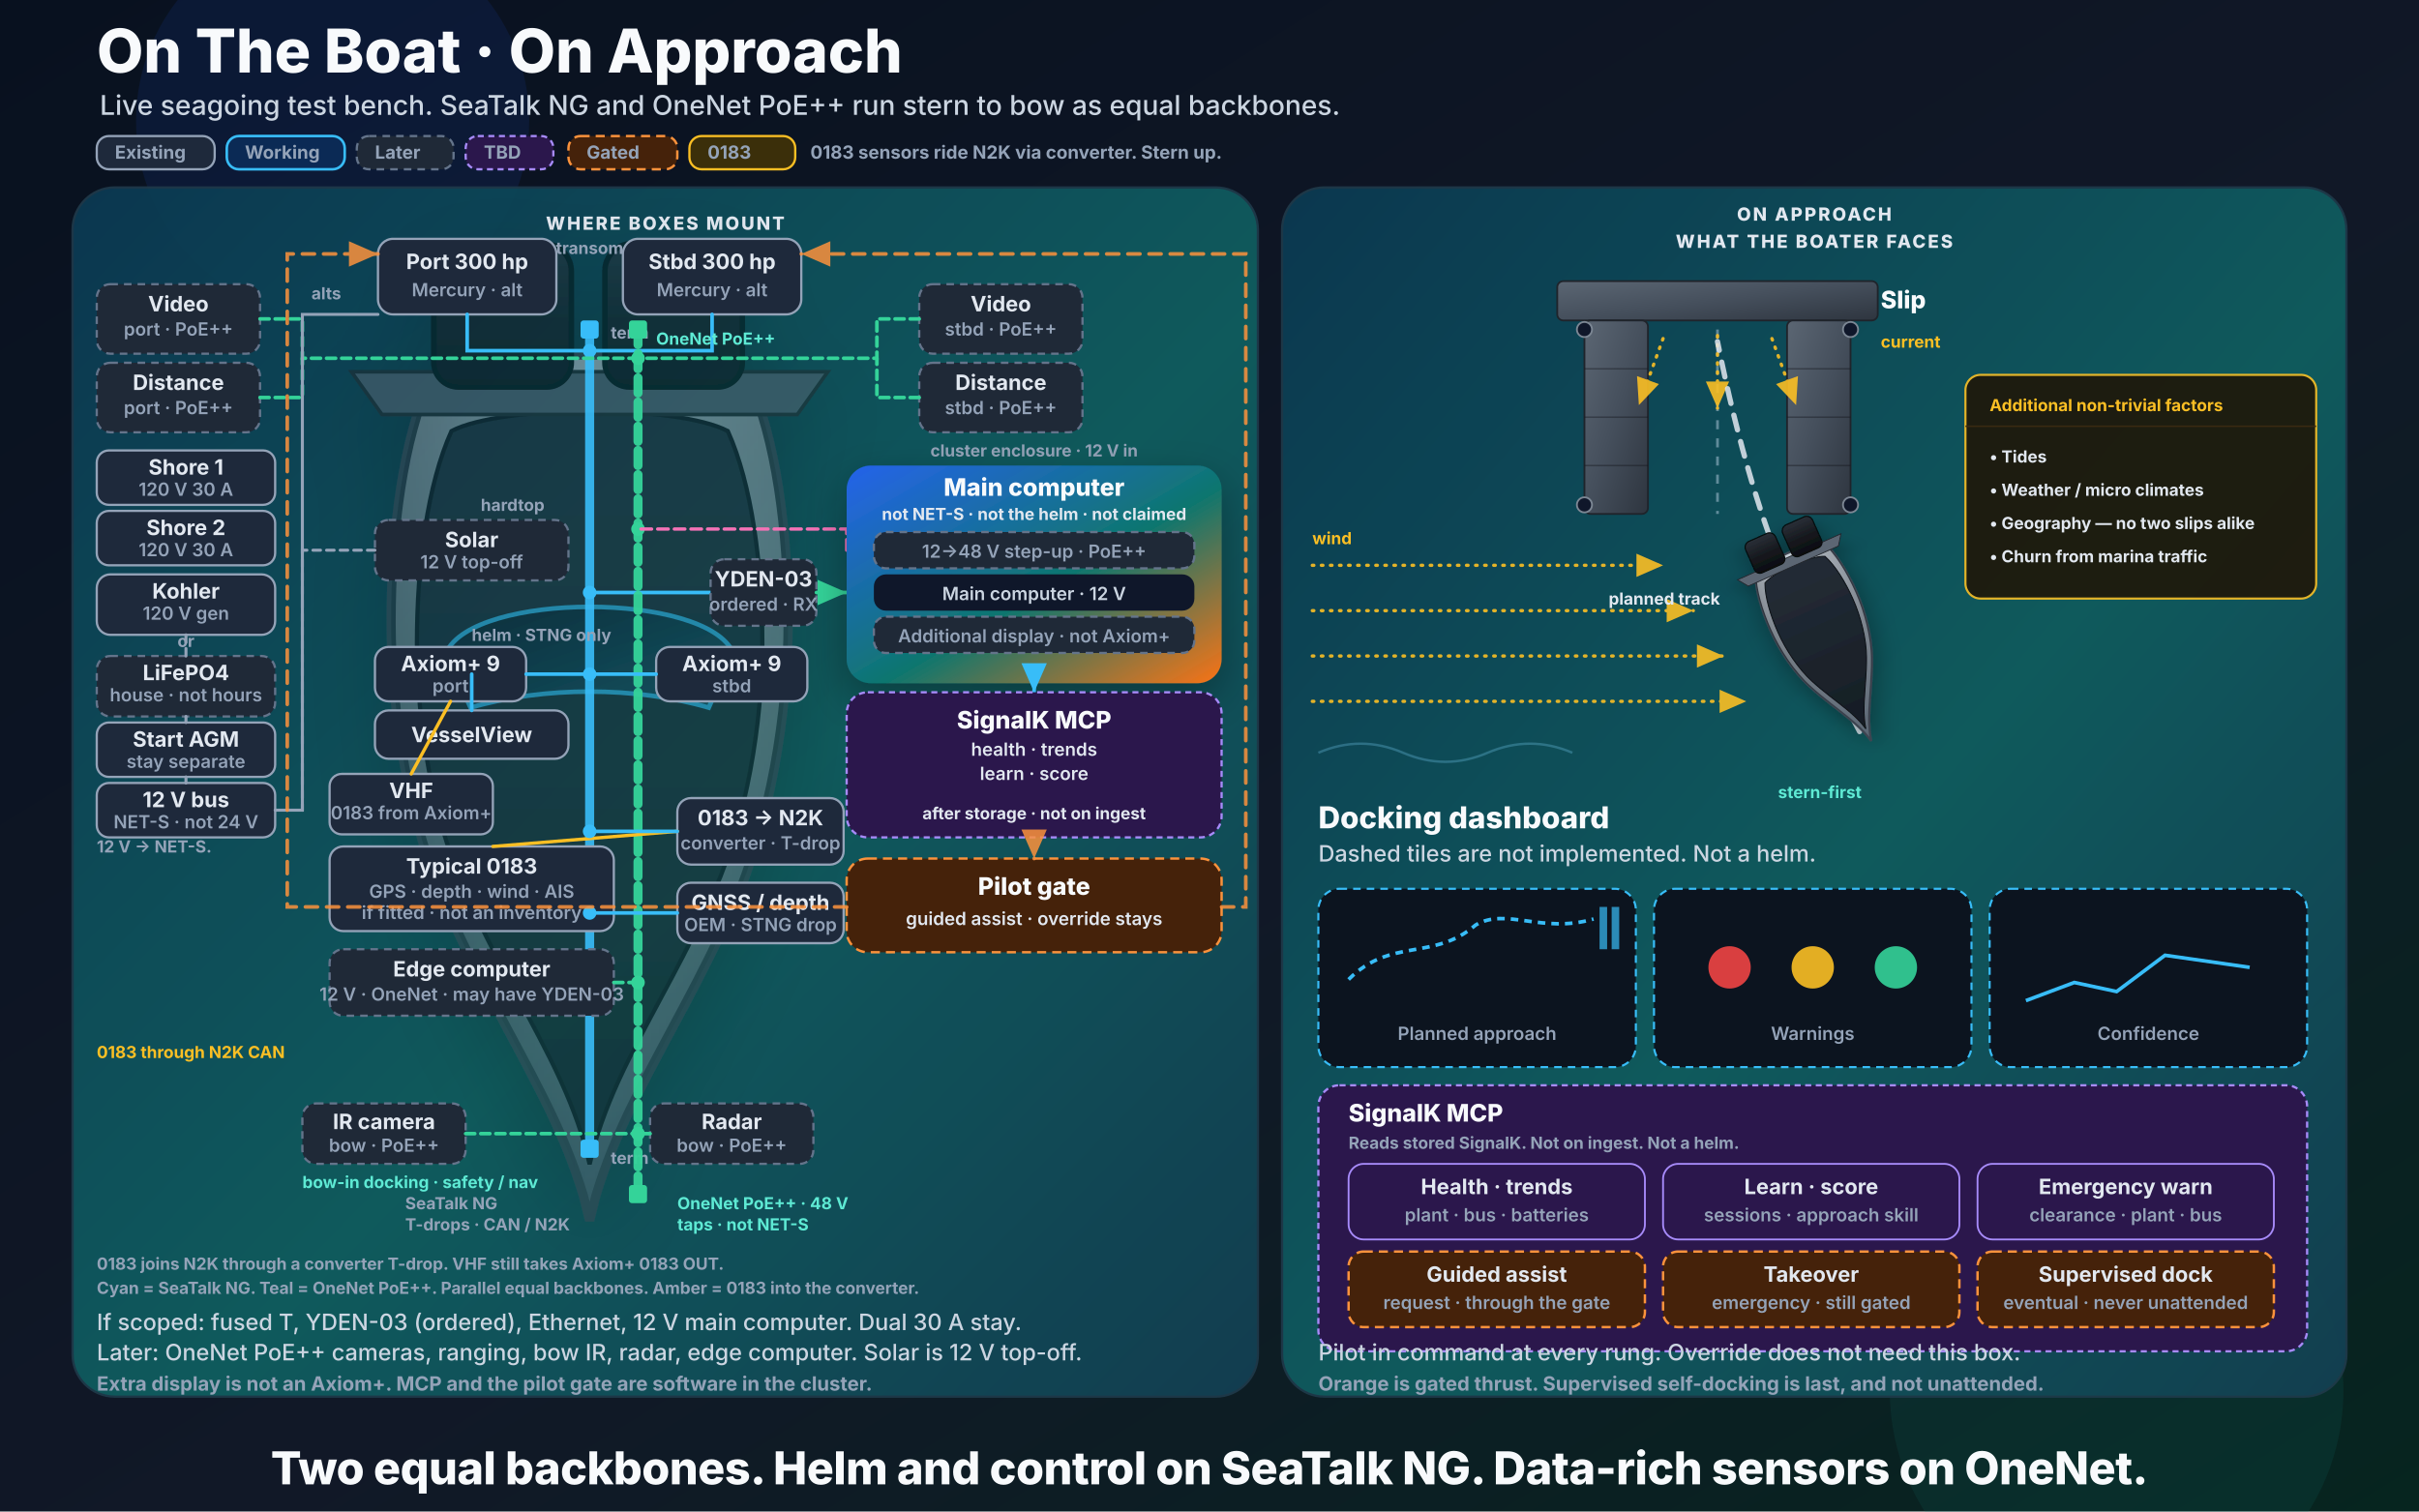
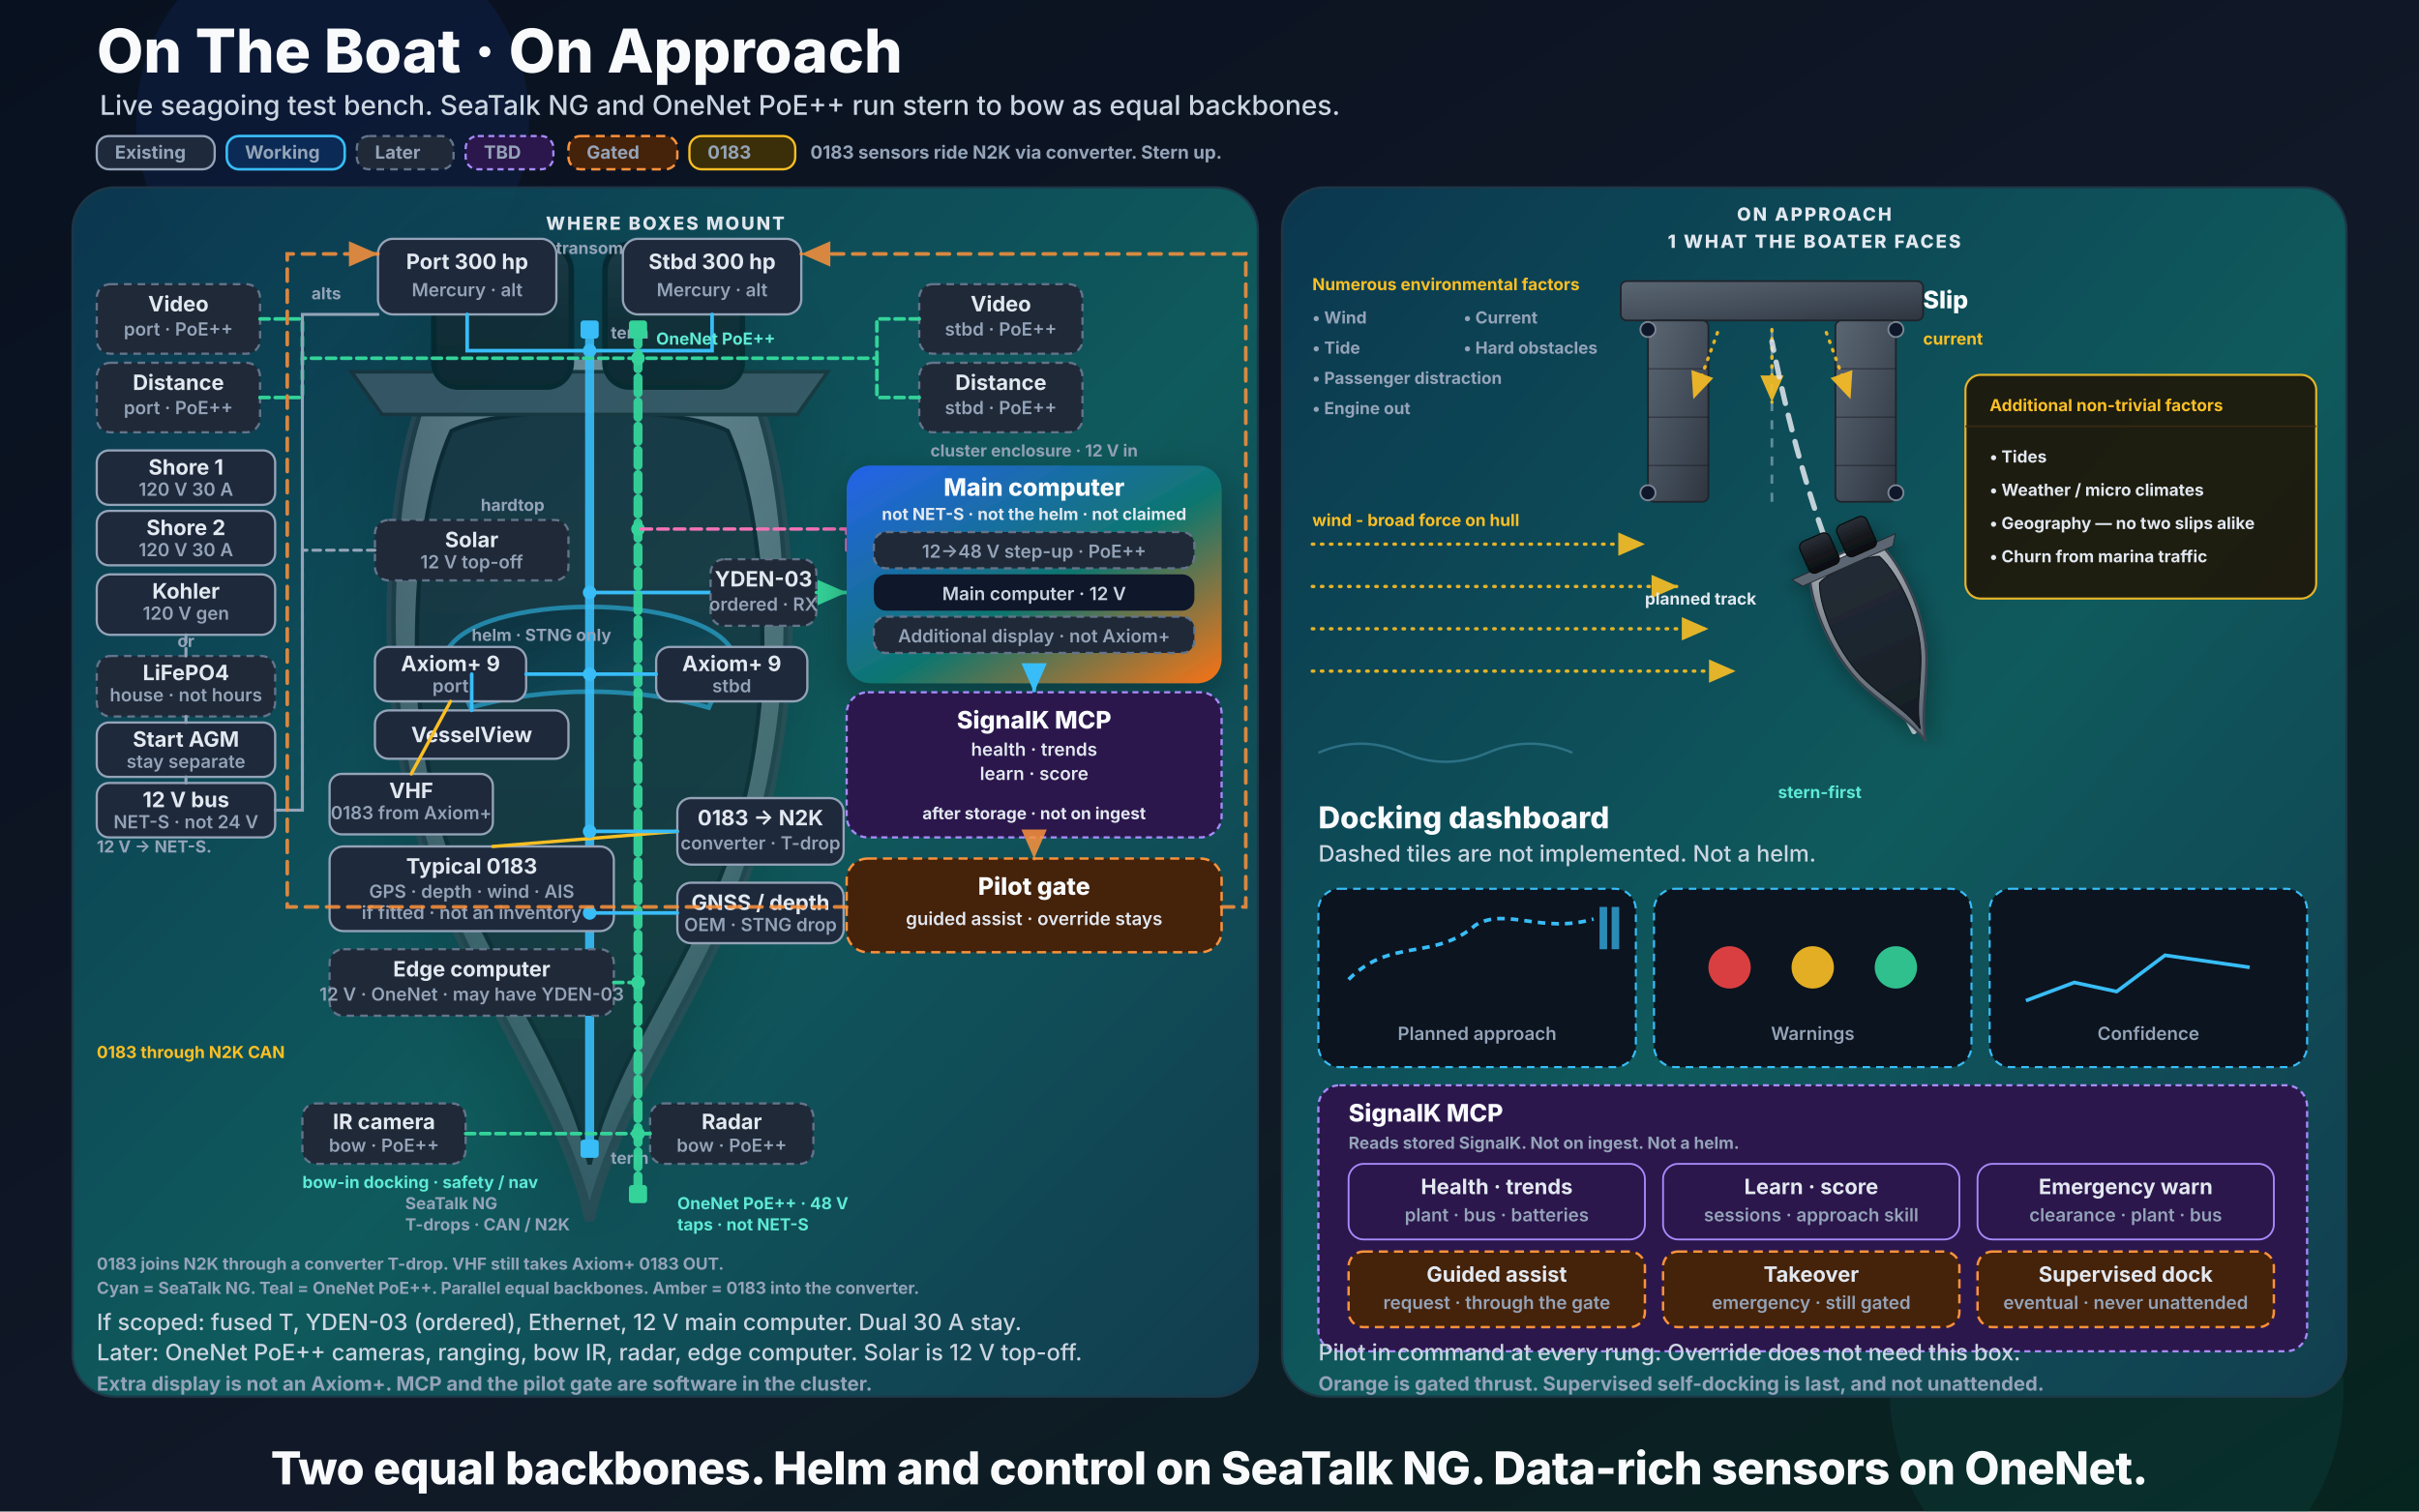
<svg xmlns="http://www.w3.org/2000/svg" width="1600" height="1000" viewBox="0 0 1600 1000" role="img" aria-labelledby="title desc">
  <defs>
    <linearGradient id="bg" x1="0" y1="0" x2="1" y2="1">
      <stop offset="0" stop-color="#08111f" />
      <stop offset="0.55" stop-color="#111827" />
      <stop offset="1" stop-color="#06251f" />
    </linearGradient>
    <linearGradient id="water" x1="0" y1="0" x2="1" y2="1">
      <stop offset="0" stop-color="#0b3a53" />
      <stop offset="0.55" stop-color="#0f5f61" />
      <stop offset="1" stop-color="#123f53" />
    </linearGradient>
    <linearGradient id="dock" x1="0" y1="0" x2="1" y2="1">
      <stop offset="0" stop-color="#5b6673" />
      <stop offset="0.5" stop-color="#454f5c" />
      <stop offset="1" stop-color="#2e353f" />
    </linearGradient>
    <linearGradient id="hull" x1="0" y1="1" x2="0" y2="0">
      <stop offset="0" stop-color="#54606d" />
      <stop offset="0.42" stop-color="#8b96a2" />
      <stop offset="0.78" stop-color="#b7c0cb" />
      <stop offset="1" stop-color="#c7cfd8" />
    </linearGradient>
    <linearGradient id="hullShade" x1="0" y1="0" x2="1" y2="0">
      <stop offset="0" stop-color="#000000" stop-opacity="0.28" />
      <stop offset="0.5" stop-color="#000000" stop-opacity="0" />
      <stop offset="1" stop-color="#000000" stop-opacity="0.22" />
    </linearGradient>
    <linearGradient id="deck" x1="0" y1="0" x2="0" y2="1">
      <stop offset="0" stop-color="#232c36" />
      <stop offset="1" stop-color="#161d24" />
    </linearGradient>
    <linearGradient id="darkGlass" x1="0" y1="0" x2="1" y2="1">
      <stop offset="0" stop-color="#0b1220" />
      <stop offset="1" stop-color="#164e63" />
    </linearGradient>
    <linearGradient id="cowl" x1="0" y1="0" x2="0" y2="1">
      <stop offset="0" stop-color="#2a2f37" />
      <stop offset="0.55" stop-color="#15181d" />
      <stop offset="1" stop-color="#0b0d10" />
    </linearGradient>
    <linearGradient id="cluster" x1="0" y1="0" x2="1" y2="1">
      <stop offset="0" stop-color="#2563eb" />
      <stop offset="0.55" stop-color="#0f766e" />
      <stop offset="1" stop-color="#f97316" />
    </linearGradient>
    <filter id="shadow" x="-20%" y="-20%" width="140%" height="140%">
      <feDropShadow dx="0" dy="10" stdDeviation="14" flood-color="#000" flood-opacity="0.32" />
    </filter>
    <marker id="arrowC" markerWidth="10" markerHeight="10" refX="8" refY="3.5" orient="auto">
      <path d="M0,0 L8,3.5 L0,7 z" fill="#38bdf8" />
    </marker>
    <marker id="arrowG" markerWidth="10" markerHeight="10" refX="8" refY="3.5" orient="auto">
      <path d="M0,0 L8,3.5 L0,7 z" fill="#34d399" />
    </marker>
    <marker id="arrowO" markerWidth="10" markerHeight="10" refX="8" refY="3.5" orient="auto">
      <path d="M0,0 L8,3.5 L0,7 z" fill="#fb923c" />
    </marker>
    <marker id="arrowH" markerWidth="10" markerHeight="10" refX="8" refY="3.5" orient="auto">
      <path d="M0,0 L8,3.5 L0,7 z" fill="#fbbf24" />
    </marker>
    <style>
      .title{font:800 40px -apple-system,BlinkMacSystemFont,"Segoe UI",sans-serif;fill:#f8fafc}
      .sub{font:500 18px -apple-system,BlinkMacSystemFont,"Segoe UI",sans-serif;fill:#cbd5e1}
      .h{font:800 20px -apple-system,BlinkMacSystemFont,"Segoe UI",sans-serif;fill:#f8fafc}
      .h2{font:800 16px -apple-system,BlinkMacSystemFont,"Segoe UI",sans-serif;fill:#f8fafc}
      .s{font:500 15px -apple-system,BlinkMacSystemFont,"Segoe UI",sans-serif;fill:#cbd5e1}
      .t{font:700 13px -apple-system,BlinkMacSystemFont,"Segoe UI",sans-serif;fill:#94a3b8}
      .key{font:700 12px -apple-system,BlinkMacSystemFont,"Segoe UI",sans-serif;fill:#94a3b8}
      .orient{font:800 12px -apple-system,BlinkMacSystemFont,"Segoe UI",sans-serif;fill:#e2e8f0;letter-spacing:1.3}
      .boxn{font:700 14px -apple-system,BlinkMacSystemFont,"Segoe UI",sans-serif;fill:#e2e8f0;text-anchor:middle}
      .boxs{font:600 12px -apple-system,BlinkMacSystemFont,"Segoe UI",sans-serif;fill:#94a3b8;text-anchor:middle}
      .tiny{font:700 11px -apple-system,BlinkMacSystemFont,"Segoe UI",sans-serif;fill:#94a3b8}
+       .lede{font:800 13px -apple-system,BlinkMacSystemFont,"Segoe UI",sans-serif;letter-spacing:0}
+       .mono{font:700 12px ui-monospace,SFMono-Regular,Menlo,Consolas,monospace;fill:#dbeafe;letter-spacing:0}
      .panel{fill:#111827;stroke:#263244;stroke-width:1.6;filter:url(#shadow)}
      .exist{fill:#1e293b;stroke:#94a3b8;stroke-width:1.5}
      .work{fill:#0b2a55;stroke:#38bdf8;stroke-width:1.7}
      .future{fill:#1f2937;stroke:#64748b;stroke-width:1.5;stroke-dasharray:5 4}
      .tbd{fill:#2b174c;stroke:#a78bfa;stroke-width:1.5;stroke-dasharray:4 3}
      .gate{fill:#45220a;stroke:#fb923c;stroke-width:1.6;stroke-dasharray:6 4}
      .laterView{fill:#0c141f;stroke:#38bdf8;stroke-width:1.4;stroke-dasharray:5 4}
      .n2k{stroke:#38bdf8;stroke-width:6;fill:none;stroke-linecap:round;opacity:0.9}
      .n2kdrop{stroke:#38bdf8;stroke-width:2.4;fill:none;stroke-linecap:round}
      .data{stroke:#38bdf8;stroke-width:2.4;fill:none;marker-end:url(#arrowC);stroke-linecap:round}
      .one{stroke:#34d399;stroke-width:6;fill:none;stroke-dasharray:10 6;stroke-linecap:round;opacity:0.95}
      .onedrop{stroke:#34d399;stroke-width:2.4;fill:none;stroke-dasharray:6 4;stroke-linecap:round}
      .oned{stroke:#34d399;stroke-width:2.4;fill:none;stroke-dasharray:7 5;marker-end:url(#arrowG);stroke-linecap:round}
      .eth{stroke:#34d399;stroke-width:2.4;fill:none;marker-end:url(#arrowG);stroke-linecap:round}
      .pwr{stroke:#94a3b8;stroke-width:2;fill:none;stroke-linecap:round}
      .pwrd{stroke:#94a3b8;stroke-width:2;fill:none;stroke-dasharray:5 4;stroke-linecap:round}
      .n0183{stroke:#fbbf24;stroke-width:2.2;fill:none;stroke-linecap:round}
      .act{stroke:#fb923c;stroke-width:2.4;fill:none;stroke-dasharray:8 6;marker-end:url(#arrowO);stroke-linecap:round;opacity:0.85}
      .plan{stroke:#e2e8f0;stroke-width:3.5;fill:none;stroke-dasharray:10 8;stroke-linecap:round;opacity:0.85}
      .hazard{stroke:#fbbf24;stroke-width:2.2;fill:none;marker-end:url(#arrowH);stroke-dasharray:1 5;stroke-linecap:round;opacity:0.9}
      .v48{stroke:#f472b6;stroke-width:2.2;fill:none;stroke-dasharray:7 4;stroke-linecap:round;stroke-linejoin:round}
      .take{font:800 30px -apple-system,BlinkMacSystemFont,"Segoe UI",sans-serif;fill:#f8fafc;letter-spacing:-0.3px}
    </style>
  </defs>
  <rect width="1600" height="1000" fill="url(#bg)" />
  <circle cx="220" cy="80" r="130" fill="#1d4ed8" opacity="0.12" />
  <circle cx="1400" cy="920" r="150" fill="#0f766e" opacity="0.14" />
  <text x="64" y="48" class="title">On The Boat · On Approach</text>
  <text x="66" y="76" class="sub">Live seagoing test bench. SeaTalk NG and OneNet PoE++ run stern to bow as equal backbones.</text>
  <rect x="64" y="90" width="78" height="22" rx="8" class="exist" />
  <text x="76" y="105" class="key">Existing</text>
  <rect x="150" y="90" width="78" height="22" rx="8" class="work" />
  <text x="162" y="105" class="key">Working</text>
  <rect x="236" y="90" width="64" height="22" rx="8" class="future" />
  <text x="248" y="105" class="key">Later</text>
  <rect x="308" y="90" width="58" height="22" rx="8" class="tbd" />
  <text x="320" y="105" class="key">TBD</text>
  <rect x="376" y="90" width="72" height="22" rx="8" class="gate" />
  <text x="388" y="105" class="key">Gated</text>
  <rect x="456" y="90" width="70" height="22" rx="8" fill="#3b2f0a" stroke="#fbbf24" stroke-width="1.5" />
  <text x="468" y="105" class="key">0183</text>
  <text x="536" y="105" class="key">0183 sensors ride N2K via converter. Stern up.</text>
  <rect x="48" y="124" width="784" height="800" rx="28" fill="url(#water)" opacity="0.92" stroke="#1e3a4a" stroke-width="1.5" />
  <text x="440" y="152" text-anchor="middle" class="orient">WHERE BOXES MOUNT</text>
  <g id="hull" opacity="0.5" transform="translate(390 250) scale(2.02) translate(-533 -332)" filter="url(#shadow)">
    <path d="M481 332 C472 352 468 382 468 412 C468 442 474 478 486 505 C496 528 508 548 518 568 C524 580 528 590 531 600 L533 608 L535 600 C538 590 542 580 548 568 C558 548 570 528 580 505 C592 478 598 442 598 412 C598 382 594 352 585 332 C566 322 500 322 481 332 Z" fill="url(#hull)" stroke="#3d4551" stroke-width="3" />
    <path d="M481 332 C472 352 468 382 468 412 C468 442 474 478 486 505 C496 528 508 548 518 568 C524 580 528 590 531 600 L533 608 L535 600 C538 590 542 580 548 568 C558 548 570 528 580 505 C592 478 598 442 598 412 C598 382 594 352 585 332 C566 322 500 322 481 332 Z" fill="url(#hullShade)" />
    <path d="M481 332 C472 352 468 382 468 412 C468 442 474 478 486 505 C496 528 508 548 518 568 C524 580 528 590 531 600 L533 608 L535 600 C538 590 542 580 548 568 C558 548 570 528 580 505 C592 478 598 442 598 412 C598 382 594 352 585 332 C566 322 500 322 481 332 Z" fill="url(#deck)" stroke="#0d1116" stroke-width="1.6" transform="translate(533 466) scale(0.87) translate(-533 -466)" />
    <path d="M455 330 L611 330 L601 344 L465 344 Z" fill="#5c6673" stroke="#22262c" stroke-width="1.2" />
    <path d="M491 288 h27 a9 9 0 0 1 9 9 v30 a8 8 0 0 1 -8 8 h-29 a8 8 0 0 1 -8 -8 v-30 a9 9 0 0 1 9 -9 Z" fill="url(#cowl)" stroke="#05070a" stroke-width="1.8" />
    <path d="M547 288 h27 a9 9 0 0 1 9 9 v30 a8 8 0 0 1 -8 8 h-29 a8 8 0 0 1 -8 -8 v-30 a9 9 0 0 1 9 -9 Z" fill="url(#cowl)" stroke="#05070a" stroke-width="1.8" />
    <path d="M486 422 C495 402 571 402 580 422 L572 440 C548 433 518 433 494 440 Z" fill="url(#darkGlass)" stroke="#38bdf8" stroke-width="1.5" />
  </g>
  <text x="390" y="168" text-anchor="middle" class="tiny">transom</text>
  <rect x="250" y="158" width="118" height="50" rx="10" class="exist" />
  <text x="309" y="178" class="boxn">Port 300 hp</text>
  <text x="309" y="196" class="boxs">Mercury · alt</text>
  <rect x="412" y="158" width="118" height="50" rx="10" class="exist" />
  <text x="471" y="178" class="boxn">Stbd 300 hp</text>
  <text x="471" y="196" class="boxs">Mercury · alt</text>
  <rect x="64" y="188" width="108" height="46" rx="9" class="future" />
  <text x="118" y="206" class="boxn">Video</text>
  <text x="118" y="222" class="boxs">port · PoE++</text>
  <rect x="64" y="240" width="108" height="46" rx="9" class="future" />
  <text x="118" y="258" class="boxn">Distance</text>
  <text x="118" y="274" class="boxs">port · PoE++</text>
  <rect x="608" y="188" width="108" height="46" rx="9" class="future" />
  <text x="662" y="206" class="boxn">Video</text>
  <text x="662" y="222" class="boxs">stbd · PoE++</text>
  <rect x="608" y="240" width="108" height="46" rx="9" class="future" />
  <text x="662" y="258" class="boxn">Distance</text>
  <text x="662" y="274" class="boxs">stbd · PoE++</text>
  <path d="M390 218 L390 760" class="n2k" />
  <rect x="384" y="212" width="12" height="12" rx="2" fill="#38bdf8" />
  <rect x="384" y="754" width="12" height="12" rx="2" fill="#38bdf8" />
  <text x="404" y="224" class="tiny">term</text>
  <text x="404" y="770" class="tiny">term</text>
  <path d="M309 208 L309 232 L390 232" class="n2kdrop" />
  <path d="M471 208 L471 232 L390 232" class="n2kdrop" />
  <circle cx="390" cy="232" r="4.5" fill="#38bdf8" />
  <path d="M390 392 L470 392" class="n2kdrop" />
  <circle cx="390" cy="392" r="4.5" fill="#38bdf8" />
  <text x="268" y="800" class="tiny">SeaTalk NG</text>
  <text x="268" y="814" class="tiny">T-drops · CAN / N2K</text>
  <rect x="470" y="370" width="70" height="44" rx="9" class="future" />
  <text x="505" y="388" class="boxn">YDEN-03</text>
  <text x="505" y="404" class="boxs">ordered · RX</text>
  <path d="M540 392 L560 392" class="eth" />
  <path d="M422 218 L422 790" class="one" />
  <rect x="416" y="212" width="12" height="12" rx="2" fill="#34d399" />
  <rect x="416" y="784" width="12" height="12" rx="2" fill="#34d399" />
  <path d="M172 211 H200 V237 H422" class="onedrop" />
  <path d="M172 263 H200 V237" class="onedrop" />
  <path d="M608 211 H580 V237 H422" class="onedrop" />
  <path d="M608 263 H580 V237" class="onedrop" />
  <circle cx="422" cy="237" r="4.5" fill="#34d399" />
  <circle cx="422" cy="350" r="4.5" fill="#34d399" />
  <circle cx="422" cy="650" r="4.5" fill="#34d399" />
  <circle cx="422" cy="750" r="4.5" fill="#34d399" />
  <path d="M560 364 V350 H422" class="v48" />
  <text x="434" y="228" class="tiny" style="fill:#5eead4">OneNet PoE++</text>
  <text x="448" y="800" class="tiny" style="fill:#5eead4">OneNet PoE++ · 48 V</text>
  <text x="448" y="814" class="tiny" style="fill:#5eead4">taps · not NET-S</text>
  <text x="318" y="338" class="tiny">hardtop</text>
  <rect x="248" y="344" width="128" height="40" rx="9" class="future" />
  <text x="312" y="362" class="boxn">Solar</text>
  <text x="312" y="376" class="boxs">12 V top-off</text>
  <path d="M248 364 H200 V536" class="pwrd" />
  <text x="312" y="424" class="tiny">helm · STNG only</text>
  <rect x="248" y="428" width="100" height="36" rx="9" class="exist" />
  <text x="298" y="444" class="boxn">Axiom+ 9</text>
  <text x="298" y="458" class="boxs">port</text>
  <path d="M348 446 H390" class="n2kdrop" />
  <rect x="434" y="428" width="100" height="36" rx="9" class="exist" />
  <text x="484" y="444" class="boxn">Axiom+ 9</text>
  <text x="484" y="458" class="boxs">stbd</text>
  <path d="M434 446 L390 446" class="n2kdrop" />
  <circle cx="390" cy="446" r="4.5" fill="#38bdf8" />
  <rect x="248" y="470" width="128" height="32" rx="9" class="exist" />
  <text x="312" y="491" class="boxn">VesselView</text>
  <path d="M312 470 V446" class="n2kdrop" />
  <rect x="218" y="512" width="108" height="40" rx="8" class="exist" />
  <text x="272" y="528" class="boxn">VHF</text>
  <text x="272" y="542" class="boxs">0183 from Axiom+</text>
  <rect x="218" y="560" width="188" height="56" rx="9" class="exist" />
  <text x="312" y="578" class="boxn">Typical 0183</text>
  <text x="312" y="594" class="boxs">GPS · depth · wind · AIS</text>
  <text x="312" y="608" class="boxs">if fitted · not an inventory</text>
  <rect x="448" y="528" width="110" height="44" rx="9" class="exist" />
  <text x="503" y="546" class="boxn">0183 → N2K</text>
  <text x="503" y="562" class="boxs">converter · T-drop</text>
  <path d="M326 560 L448 550" class="n0183" />
  <path d="M448 550 L390 550" class="n2kdrop" />
  <circle cx="390" cy="550" r="4.5" fill="#38bdf8" />
  <path d="M298 464 L272 512" class="n0183" />
  <rect x="448" y="584" width="110" height="40" rx="9" class="exist" />
  <text x="503" y="602" class="boxn">GNSS / depth</text>
  <text x="503" y="616" class="boxs">OEM · STNG drop</text>
  <path d="M448 604 L390 604" class="n2kdrop" />
  <circle cx="390" cy="604" r="4.5" fill="#38bdf8" />
  <text x="64" y="700" class="tiny" style="fill:#fbbf24">0183 through N2K CAN</text>
  <rect x="64" y="298" width="118" height="36" rx="8" class="exist" />
  <text x="123" y="314" class="boxn">Shore 1</text>
  <text x="123" y="328" class="boxs">120 V 30 A</text>
  <rect x="64" y="338" width="118" height="36" rx="8" class="exist" />
  <text x="123" y="354" class="boxn">Shore 2</text>
  <text x="123" y="368" class="boxs">120 V 30 A</text>
  <rect x="64" y="380" width="118" height="40" rx="9" class="exist" />
  <text x="123" y="396" class="boxn">Kohler</text>
  <text x="123" y="410" class="boxs">120 V gen</text>
  <text x="123" y="428" text-anchor="middle" class="tiny">or</text>
  <rect x="64" y="434" width="118" height="40" rx="9" class="future" />
  <text x="123" y="450" class="boxn">LiFePO4</text>
  <text x="123" y="464" class="boxs">house · not hours</text>
  <rect x="64" y="478" width="118" height="36" rx="8" class="exist" />
  <text x="123" y="494" class="boxn">Start AGM</text>
  <text x="123" y="508" class="boxs">stay separate</text>
  <rect x="64" y="518" width="118" height="36" rx="8" class="exist" />
  <text x="123" y="534" class="boxn">12 V bus</text>
  <text x="123" y="548" class="boxs">NET-S · not 24 V</text>
  <path d="M123 420 V434" class="pwrd" />
  <path d="M123 474 V478" class="pwr" />
  <path d="M123 514 V518" class="pwr" />
  <path d="M250 208 H200 V536 H182" class="pwr" />
  <text x="206" y="198" class="tiny">alts</text>
  <text x="64" y="564" class="tiny">12 V → NET-S.</text>
  <text x="684" y="302" text-anchor="middle" class="tiny">cluster enclosure · 12 V in</text>
  <rect x="560" y="308" width="248" height="144" rx="16" fill="url(#cluster)" filter="url(#shadow)" />
  <text x="684" y="328" text-anchor="middle" class="h2">Main computer</text>
  <text x="684" y="344" text-anchor="middle" class="tiny" style="fill:#e2e8f0">not NET-S · not the helm · not claimed</text>
  <rect x="578" y="352" width="212" height="24" rx="8" class="future" />
  <text x="684" y="369" text-anchor="middle" class="boxs">12→48 V step-up · PoE++</text>
  <rect x="578" y="380" width="212" height="24" rx="8" fill="#0f172a" />
  <text x="684" y="397" text-anchor="middle" class="boxs" style="fill:#cbd5e1">Main computer · 12 V</text>
  <rect x="578" y="408" width="212" height="24" rx="8" class="future" />
  <text x="684" y="425" text-anchor="middle" class="boxs">Additional display · not Axiom+</text>
  <rect x="218" y="628" width="188" height="44" rx="9" class="future" />
  <text x="312" y="646" class="boxn">Edge computer</text>
  <text x="312" y="662" class="boxs">12 V · OneNet · may have YDEN-03</text>
  <path d="M406 650 H422" class="onedrop" />
  <path d="M684 452 L684 458" class="data" />
  <rect x="560" y="458" width="248" height="96" rx="14" class="tbd" />
  <text x="684" y="482" text-anchor="middle" class="h2">SignalK MCP</text>
  <text x="684" y="500" text-anchor="middle" class="boxs" style="fill:#e2e8f0">health · trends</text>
  <text x="684" y="516" text-anchor="middle" class="boxs" style="fill:#e2e8f0">learn · score</text>
  <text x="684" y="542" text-anchor="middle" class="tiny" style="fill:#e2e8f0">after storage · not on ingest</text>
  <rect x="560" y="568" width="248" height="62" rx="14" class="gate" />
  <text x="684" y="592" text-anchor="middle" class="h2">Pilot gate</text>
  <text x="684" y="612" text-anchor="middle" class="boxs" style="fill:#e2e8f0">guided assist · override stays</text>
  <path d="M684 554 L684 568" class="act" />
  <path d="M560 600 H190 V168 H250" class="act" />
  <path d="M808 600 H824 V168 H530" class="act" />
  <rect x="200" y="730" width="108" height="40" rx="9" class="future" />
  <text x="254" y="747" class="boxn">IR camera</text>
  <text x="254" y="762" class="boxs">bow · PoE++</text>
  <path d="M308 750 H422" class="onedrop" />
  <rect x="430" y="730" width="108" height="40" rx="9" class="future" />
  <text x="484" y="747" class="boxn">Radar</text>
  <text x="484" y="762" class="boxs">bow · PoE++</text>
  <path d="M430 750 H422" class="onedrop" />
  <text x="200" y="786" class="tiny" style="fill:#5eead4">bow-in docking · safety / nav</text>
  <text x="64" y="840" class="tiny">0183 joins N2K through a converter T-drop. VHF still takes Axiom+ 0183 OUT.</text>
  <text x="64" y="856" class="tiny">Cyan = SeaTalk NG. Teal = OneNet PoE++. Parallel equal backbones. Amber = 0183 into the converter.</text>
  <text x="64" y="880" class="s">If scoped: fused T, YDEN-03 (ordered), Ethernet, 12 V main computer. Dual 30 A stay.</text>
  <text x="64" y="900" class="s">Later: OneNet PoE++ cameras, ranging, bow IR, radar, edge computer. Solar is 12 V top-off.</text>
  <text x="64" y="920" class="t">Extra display is not an Axiom+. MCP and the pilot gate are software in the cluster.</text>
  <rect x="848" y="124" width="704" height="800" rx="28" fill="url(#water)" opacity="0.92" stroke="#1e3a4a" stroke-width="1.5" />
  <text x="1200" y="146" text-anchor="middle" class="orient">ON APPROACH</text>
-   <text x="1200" y="164" text-anchor="middle" class="orient">WHAT THE BOATER FACES</text>
+   <text x="1200" y="164" text-anchor="middle" class="orient">1  WHAT THE BOATER FACES</text>
+   <g id="approach-env">
+     <text x="868" y="192" class="tiny" style="fill:#fbbf24">Numerous environmental factors</text>
+     <text x="868" y="214" class="tiny">• Wind</text>
+     <text x="968" y="214" class="tiny">• Current</text>
+     <text x="868" y="234" class="tiny">• Tide</text>
+     <text x="968" y="234" class="tiny">• Hard obstacles</text>
+     <text x="868" y="254" class="tiny">• Passenger distraction</text>
+     <text x="868" y="274" class="tiny">• Engine out</text>
+   </g>
  <g id="approach-slip">
-     <rect x="1030" y="186" width="212" height="26" rx="4" fill="url(#dock)" stroke="#1f242b" stroke-width="1.2" />
-     <rect x="1048" y="212" width="42" height="128" rx="4" fill="url(#dock)" stroke="#1f242b" stroke-width="1.2" />
-     <rect x="1182" y="212" width="42" height="128" rx="4" fill="url(#dock)" stroke="#1f242b" stroke-width="1.2" />
-     <line x1="1048" y1="244" x2="1090" y2="244" stroke="#12151a" opacity="0.4" />
-     <line x1="1048" y1="276" x2="1090" y2="276" stroke="#12151a" opacity="0.4" />
-     <line x1="1048" y1="308" x2="1090" y2="308" stroke="#12151a" opacity="0.4" />
-     <line x1="1182" y1="244" x2="1224" y2="244" stroke="#12151a" opacity="0.4" />
-     <line x1="1182" y1="276" x2="1224" y2="276" stroke="#12151a" opacity="0.4" />
-     <line x1="1182" y1="308" x2="1224" y2="308" stroke="#12151a" opacity="0.4" />
-     <circle cx="1048" cy="218" r="5" fill="#0f172a" stroke="#7c8794" stroke-width="1.2" />
-     <circle cx="1224" cy="218" r="5" fill="#0f172a" stroke="#7c8794" stroke-width="1.2" />
-     <circle cx="1048" cy="334" r="5" fill="#0f172a" stroke="#7c8794" stroke-width="1.2" />
-     <circle cx="1224" cy="334" r="5" fill="#0f172a" stroke="#7c8794" stroke-width="1.2" />
-     <text x="1244" y="204" class="h2">Slip</text>
-     <path d="M1136 218 L1136 340" stroke="#dbeafe" stroke-width="1.8" stroke-dasharray="6 6" opacity="0.4" />
+     <rect x="1072" y="186" width="200" height="26" rx="4" fill="url(#dock)" stroke="#1f242b" stroke-width="1.2" />
+     <rect x="1090" y="212" width="40" height="120" rx="4" fill="url(#dock)" stroke="#1f242b" stroke-width="1.2" />
+     <rect x="1214" y="212" width="40" height="120" rx="4" fill="url(#dock)" stroke="#1f242b" stroke-width="1.2" />
+     <line x1="1090" y1="244" x2="1130" y2="244" stroke="#12151a" opacity="0.4" />
+     <line x1="1090" y1="276" x2="1130" y2="276" stroke="#12151a" opacity="0.4" />
+     <line x1="1090" y1="308" x2="1130" y2="308" stroke="#12151a" opacity="0.4" />
+     <line x1="1214" y1="244" x2="1254" y2="244" stroke="#12151a" opacity="0.4" />
+     <line x1="1214" y1="276" x2="1254" y2="276" stroke="#12151a" opacity="0.4" />
+     <line x1="1214" y1="308" x2="1254" y2="308" stroke="#12151a" opacity="0.4" />
+     <circle cx="1090" cy="218" r="5" fill="#0f172a" stroke="#7c8794" stroke-width="1.2" />
+     <circle cx="1254" cy="218" r="5" fill="#0f172a" stroke="#7c8794" stroke-width="1.2" />
+     <circle cx="1090" cy="326" r="5" fill="#0f172a" stroke="#7c8794" stroke-width="1.2" />
+     <circle cx="1254" cy="326" r="5" fill="#0f172a" stroke="#7c8794" stroke-width="1.2" />
+     <text x="1272" y="204" class="h2">Slip</text>
+     <path d="M1172 218 L1172 332" stroke="#dbeafe" stroke-width="1.8" stroke-dasharray="6 6" opacity="0.4" />
  </g>
  <g id="approach-wind">
-     <path d="M868 374 L1100 374" class="hazard" />
-     <path d="M868 404 L1120 404" class="hazard" />
-     <path d="M868 434 L1140 434" class="hazard" />
-     <path d="M868 464 L1155 464" class="hazard" />
-     <text x="868" y="360" class="tiny" style="fill:#fbbf24">wind</text>
+     <path d="M868 360 L1088 360" class="hazard" />
+     <path d="M868 388 L1110 388" class="hazard" />
+     <path d="M868 416 L1130 416" class="hazard" />
+     <path d="M868 444 L1148 444" class="hazard" />
+     <text x="868" y="348" class="tiny" style="fill:#fbbf24">wind - broad force on hull</text>
  </g>
  <g id="approach-current">
-     <path d="M1100 224 L1084 268" class="hazard" />
-     <path d="M1136 222 L1136 270" class="hazard" />
-     <path d="M1172 224 L1188 268" class="hazard" />
-     <text x="1244" y="230" class="tiny" style="fill:#fbbf24">current</text>
-   </g>
-   <path d="M1230 484 C1200 426 1164 366 1136 226" class="plan" />
-   <text x="1064" y="400" class="tiny" style="fill:#e2e8f0">planned track</text>
-   <g transform="translate(1210 428) rotate(-24) scale(0.48) translate(-533 -466)" filter="url(#shadow)">
+     <path d="M1136 220 L1120 264" class="hazard" />
+     <path d="M1172 218 L1172 266" class="hazard" />
+     <path d="M1208 220 L1224 264" class="hazard" />
+     <text x="1272" y="228" class="tiny" style="fill:#fbbf24">current</text>
+   </g>
+   <path d="M1266 484 C1236 426 1200 366 1172 226" class="plan" />
+   <text x="1088" y="400" class="tiny" style="fill:#e2e8f0">planned track</text>
+   <g transform="translate(1246 428) rotate(-24) scale(0.48) translate(-533 -466)" filter="url(#shadow)">
    <path d="M481 332 C472 352 468 382 468 412 C468 442 474 478 486 505 C496 528 508 548 518 568 C524 580 528 590 531 600 L533 608 L535 600 C538 590 542 580 548 568 C558 548 570 528 580 505 C592 478 598 442 598 412 C598 382 594 352 585 332 C566 322 500 322 481 332 Z" fill="url(#hull)" stroke="#3d4551" stroke-width="3" />
    <path d="M481 332 C472 352 468 382 468 412 C468 442 474 478 486 505 C496 528 508 548 518 568 C524 580 528 590 531 600 L533 608 L535 600 C538 590 542 580 548 568 C558 548 570 528 580 505 C592 478 598 442 598 412 C598 382 594 352 585 332 C566 322 500 322 481 332 Z" fill="url(#hullShade)" />
    <path d="M481 332 C472 352 468 382 468 412 C468 442 474 478 486 505 C496 528 508 548 518 568 C524 580 528 590 531 600 L533 608 L535 600 C538 590 542 580 548 568 C558 548 570 528 580 505 C592 478 598 442 598 412 C598 382 594 352 585 332 C566 322 500 322 481 332 Z" fill="url(#deck)" stroke="#0d1116" stroke-width="1.6" transform="translate(533 466) scale(0.87) translate(-533 -466)" />
    <path d="M455 330 L611 330 L601 344 L465 344 Z" fill="#5c6673" stroke="#22262c" stroke-width="1.2" />
    <path d="M491 288 h27 a9 9 0 0 1 9 9 v30 a8 8 0 0 1 -8 8 h-29 a8 8 0 0 1 -8 -8 v-30 a9 9 0 0 1 9 -9 Z" fill="url(#cowl)" stroke="#05070a" stroke-width="1.6" />
    <path d="M547 288 h27 a9 9 0 0 1 9 9 v30 a8 8 0 0 1 -8 8 h-29 a8 8 0 0 1 -8 -8 v-30 a9 9 0 0 1 9 -9 Z" fill="url(#cowl)" stroke="#05070a" stroke-width="1.6" />
  </g>
  <g id="approach-factors">
    <rect x="1300" y="248" width="232" height="148" rx="10" fill="#1f1608" opacity="0.9" stroke="#fbbf24" stroke-width="1.4" />
    <text x="1316" y="272" class="tiny" style="fill:#fbbf24">Additional non-trivial factors</text>
    <line x1="1300" y1="282" x2="1532" y2="282" stroke="#3a2a12" stroke-width="1" />
    <text x="1316" y="306" class="tiny" style="fill:#e2e8f0">• Tides</text>
    <text x="1316" y="328" class="tiny" style="fill:#e2e8f0">• Weather / micro climates</text>
    <text x="1316" y="350" class="tiny" style="fill:#e2e8f0">• Geography — no two slips alike</text>
    <text x="1316" y="372" class="tiny" style="fill:#e2e8f0">• Churn from marina traffic</text>
  </g>
  <path d="M872 498 Q900 486 928 498 Q956 510 984 498 Q1012 486 1040 498" stroke="#7dd3fc" stroke-width="1.6" fill="none" opacity="0.28" />
  <text x="1176" y="528" class="tiny" style="fill:#5eead4">stern-first</text>
  <text x="872" y="548" class="h">Docking dashboard</text>
  <text x="872" y="570" class="s">Dashed tiles are not implemented. Not a helm.</text>
  <rect x="872" y="588" width="210" height="118" rx="14" class="laterView" />
  <path d="M892 648 C920 620 948 636 976 612 C996 600 1020 618 1054 608" stroke="#38bdf8" stroke-width="2.4" fill="none" stroke-dasharray="5 4" />
  <rect x="1058" y="600" width="5" height="28" fill="#38bdf8" opacity="0.7" />
  <rect x="1066" y="600" width="5" height="28" fill="#38bdf8" opacity="0.7" />
  <text x="977" y="688" text-anchor="middle" class="boxs">Planned approach</text>
  <rect x="1094" y="588" width="210" height="118" rx="14" class="laterView" />
  <circle cx="1144" cy="640" r="14" fill="#ef4444" opacity="0.9" />
  <circle cx="1199" cy="640" r="14" fill="#fbbf24" opacity="0.9" />
  <circle cx="1254" cy="640" r="14" fill="#34d399" opacity="0.9" />
  <text x="1199" y="688" text-anchor="middle" class="boxs">Warnings</text>
  <rect x="1316" y="588" width="210" height="118" rx="14" class="laterView" />
  <path d="M1340 662 L1372 650 L1400 656 L1432 632 L1488 640" stroke="#38bdf8" stroke-width="2.4" fill="none" />
  <text x="1421" y="688" text-anchor="middle" class="boxs">Confidence</text>
  <rect x="872" y="718" width="654" height="176" rx="14" class="tbd" />
  <text x="892" y="742" class="h2">SignalK MCP</text>
  <text x="892" y="760" class="tiny">Reads stored SignalK. Not on ingest. Not a helm.</text>
  <rect x="892" y="770" width="196" height="50" rx="10" fill="#2b174c" stroke="#a78bfa" stroke-width="1.2" />
  <text x="990" y="790" text-anchor="middle" class="boxn">Health · trends</text>
  <text x="990" y="808" text-anchor="middle" class="boxs">plant · bus · batteries</text>
  <rect x="1100" y="770" width="196" height="50" rx="10" fill="#2b174c" stroke="#a78bfa" stroke-width="1.2" />
  <text x="1198" y="790" text-anchor="middle" class="boxn">Learn · score</text>
  <text x="1198" y="808" text-anchor="middle" class="boxs">sessions · approach skill</text>
  <rect x="1308" y="770" width="196" height="50" rx="10" fill="#2b174c" stroke="#a78bfa" stroke-width="1.2" />
  <text x="1406" y="790" text-anchor="middle" class="boxn">Emergency warn</text>
  <text x="1406" y="808" text-anchor="middle" class="boxs">clearance · plant · bus</text>
  <rect x="892" y="828" width="196" height="50" rx="10" class="gate" />
  <text x="990" y="848" text-anchor="middle" class="boxn">Guided assist</text>
  <text x="990" y="866" text-anchor="middle" class="boxs">request · through the gate</text>
  <rect x="1100" y="828" width="196" height="50" rx="10" class="gate" />
  <text x="1198" y="848" text-anchor="middle" class="boxn">Takeover</text>
  <text x="1198" y="866" text-anchor="middle" class="boxs">emergency · still gated</text>
  <rect x="1308" y="828" width="196" height="50" rx="10" class="gate" />
  <text x="1406" y="848" text-anchor="middle" class="boxn">Supervised dock</text>
  <text x="1406" y="866" text-anchor="middle" class="boxs">eventual · never unattended</text>
  <text x="872" y="900" class="s">Pilot in command at every rung. Override does not need this box.</text>
  <text x="872" y="920" class="t">Orange is gated thrust. Supervised self-docking is last, and not unattended.</text>
  <text x="800" y="982" text-anchor="middle" class="take">Two equal backbones. Helm and control on SeaTalk NG. Data-rich sensors on OneNet.</text>
</svg>
